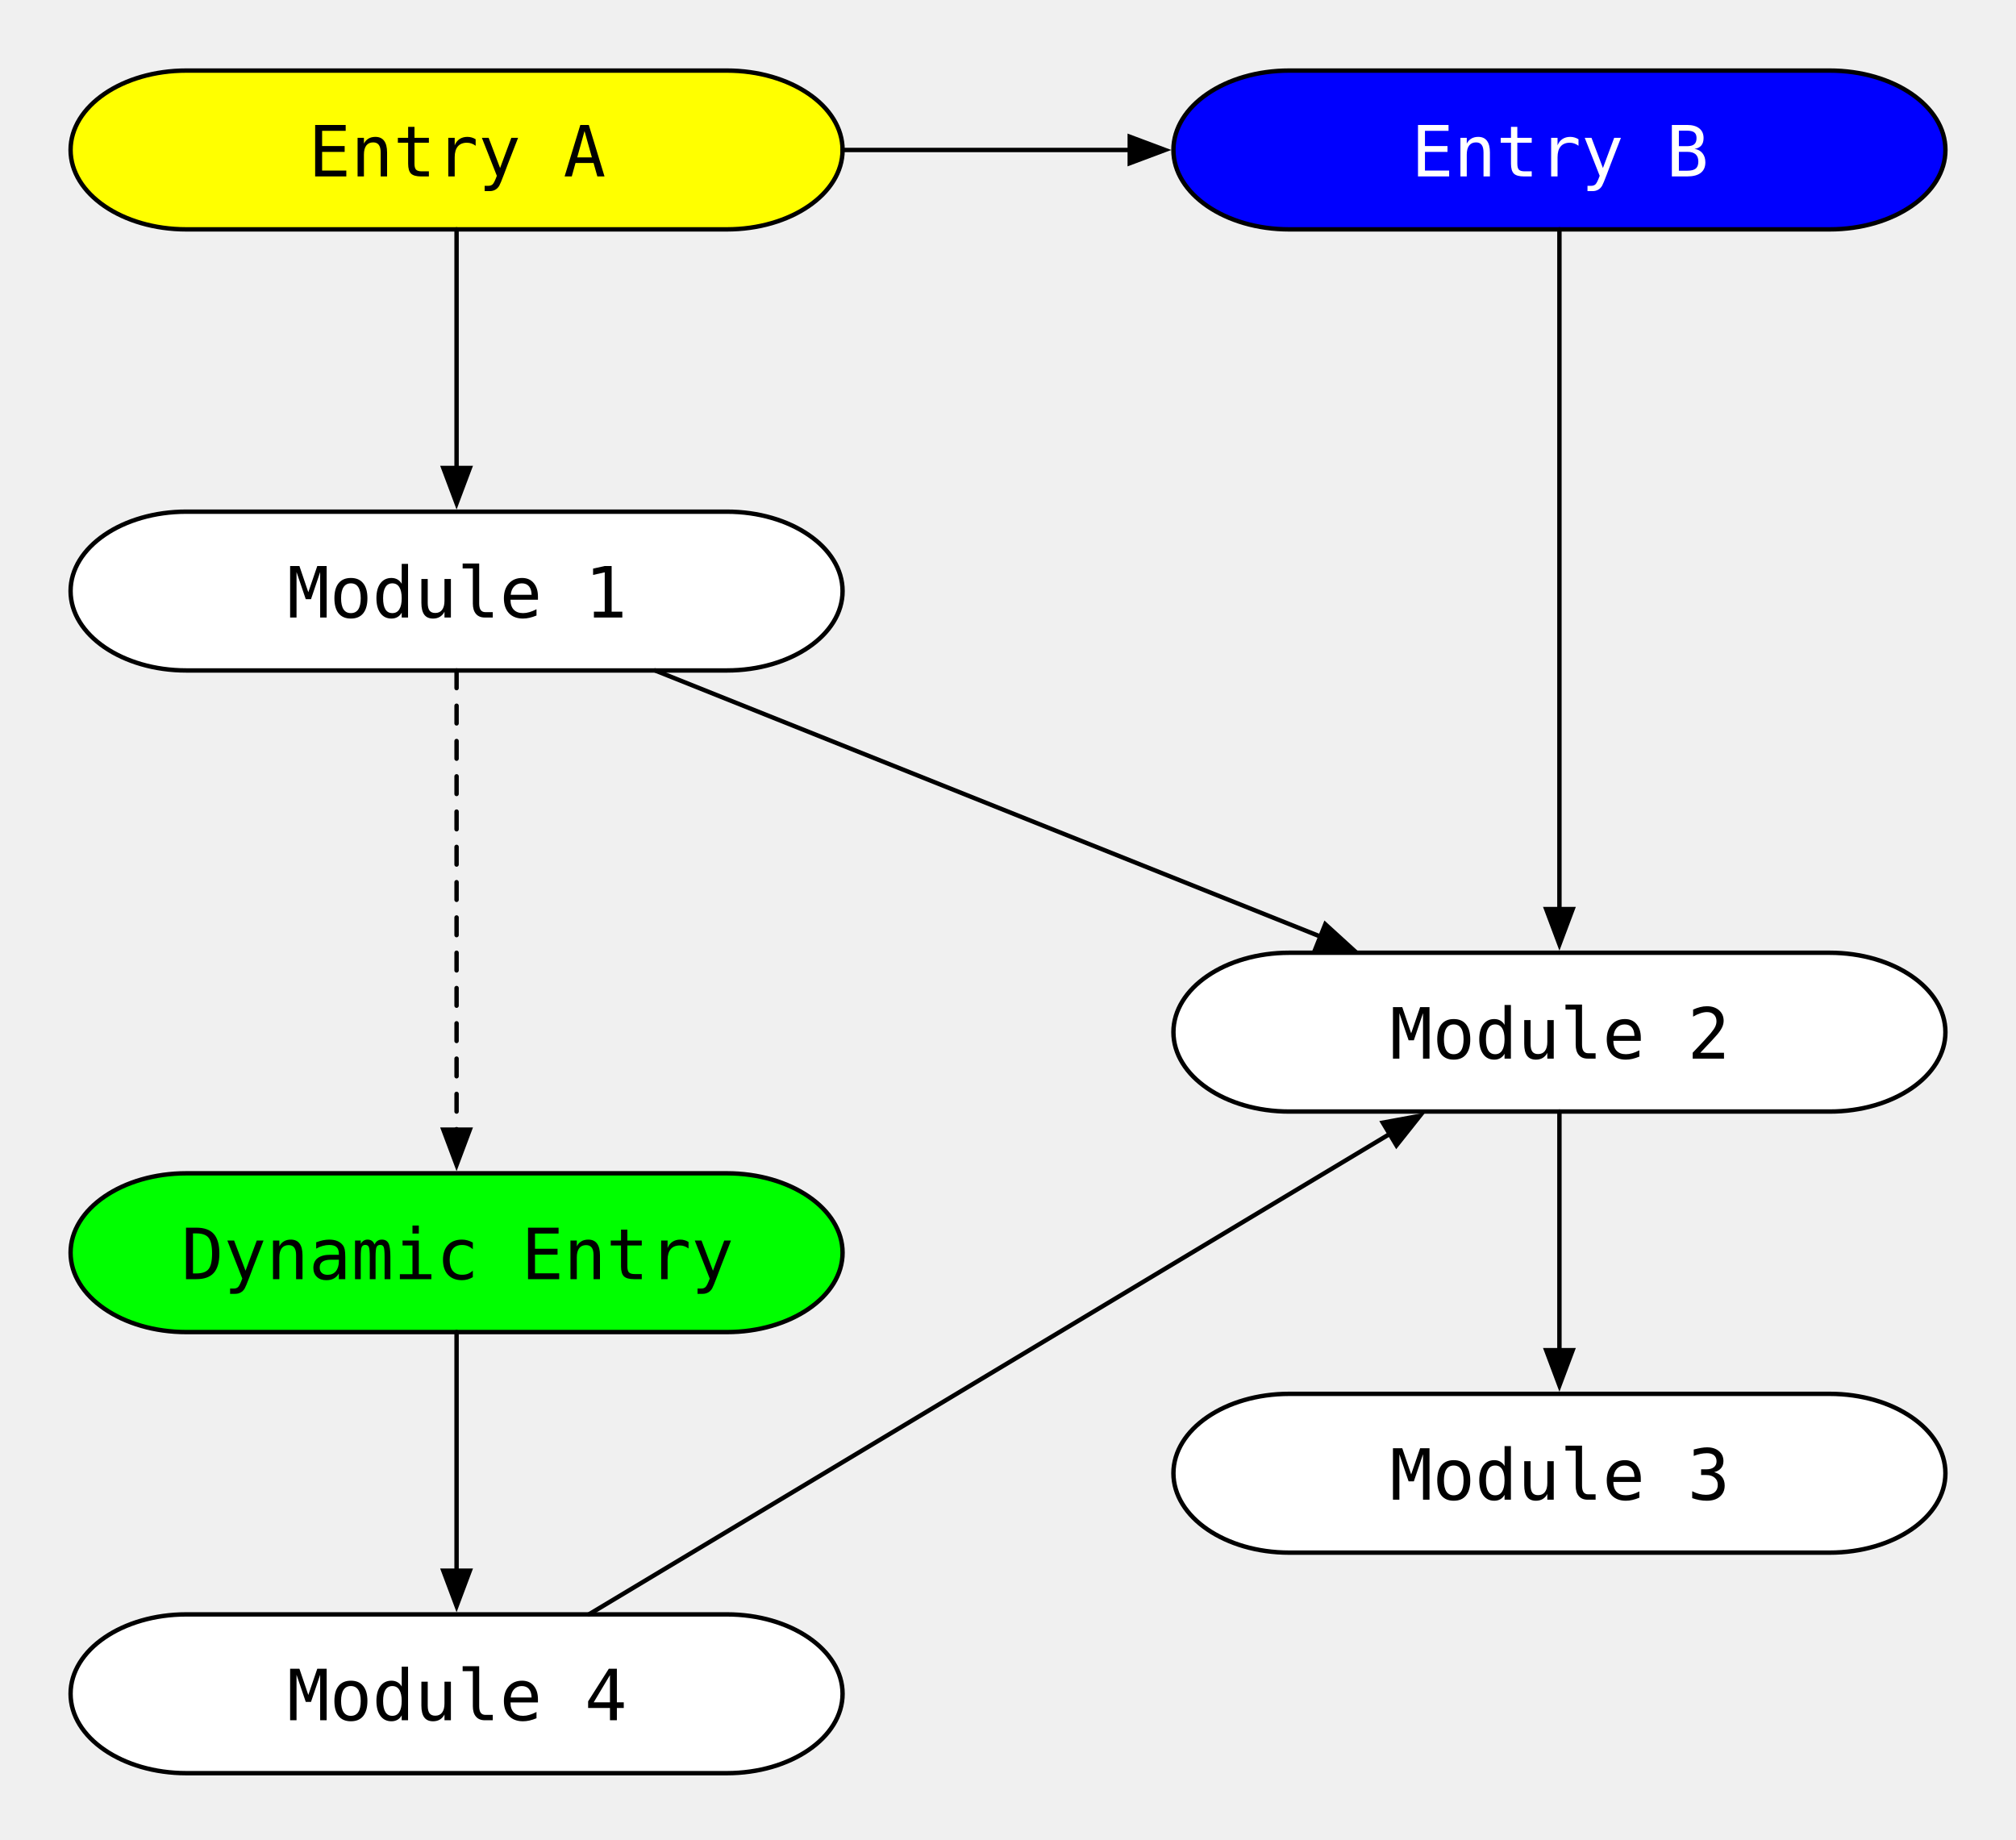
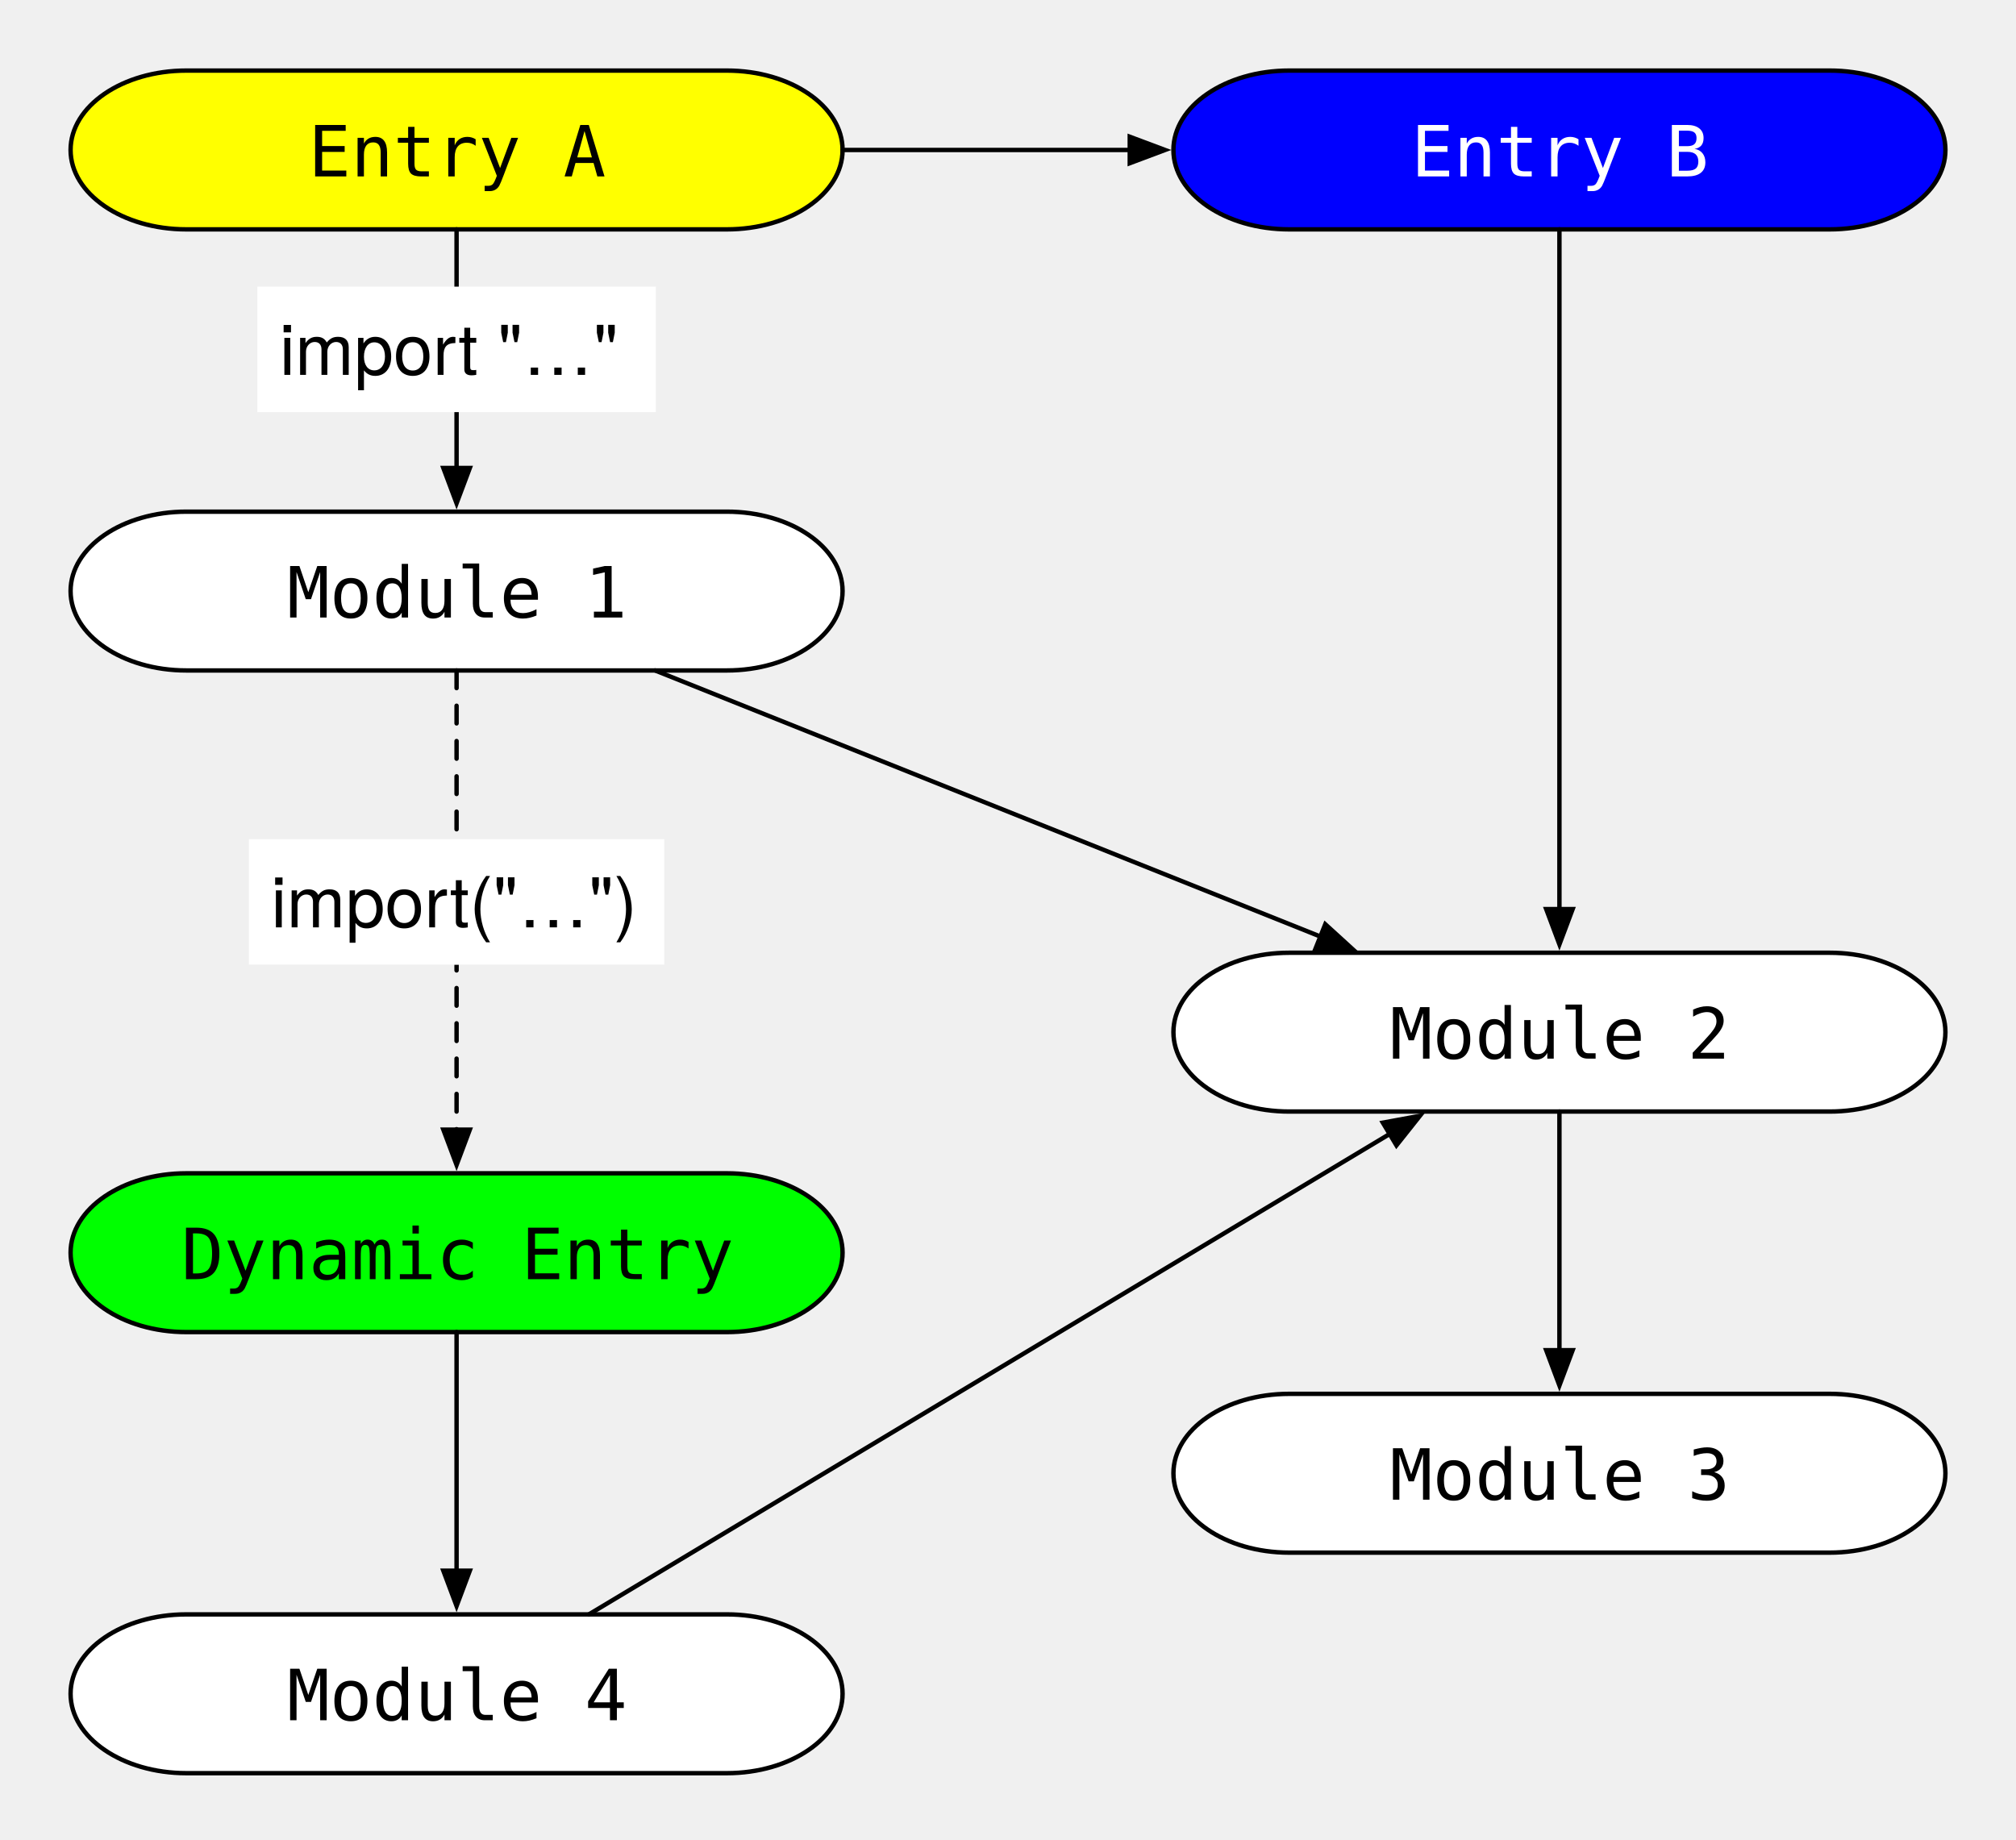
<svg xmlns="http://www.w3.org/2000/svg" viewBox="0 0 609.333 556" height="556" width="609.333" xml:space="preserve" id="svg2" version="1.1">
  <defs id="defs6">
    <clipPath id="clipPath20" clipPathUnits="userSpaceOnUse">
      <path id="path18" d="M 0,0 H 457 V 417 H 0 Z" />
+     </clipPath>
+     <clipPath id="clipPath136" clipPathUnits="userSpaceOnUse">
+       <path style="clip-rule:evenodd" id="path134" d="m 84.5,302 h 39 V 114 h -39 z M 56.42,226.753 h 94.16 v -28.448 H 56.42 Z" />
+     </clipPath>
+     <clipPath id="clipPath142" clipPathUnits="userSpaceOnUse">
+       <path id="path140" d="M 0,0 H 457 V 417 H 0 Z" />
+     </clipPath>
+     <clipPath id="clipPath160" clipPathUnits="userSpaceOnUse">
+       <path id="path158" d="M 0,0 H 457 V 417 H 0 Z" />
    </clipPath>
  </defs>
  <g transform="matrix(1.333333,0,0,-1.333333,0,556)" id="g10">
    <g id="g12" />
    <g id="g14">
      <g clip-path="url(#clipPath20)" id="g16">
        <g transform="matrix(1,0,0,-1,16,401)" id="g22">
          <path id="path24" style="fill:none;stroke:#000000;stroke-width:1;stroke-linecap:round;stroke-linejoin:round;stroke-miterlimit:10;stroke-dasharray:none;stroke-opacity:0" d="m -6,-15 h 437 c 4.971,0 9,4.029 9,9 v 397 c 0,4.971 -4.029,9 -9,9 H -6 c -4.971,0 -9,-4.029 -9,-9 V -6 c 0,-4.971 4.029,-9 9,-9 z" />
        </g>
        <path id="path26" style="fill:#ffff00;fill-opacity:1;fill-rule:nonzero;stroke:none" d="m 42.25,401 h 122.5 c 14.49,0 26.25,-8.064 26.25,-18 0,-9.936 -11.76,-18 -26.25,-18 H 42.25 C 27.76,365 16,373.064 16,383 c 0,9.936 11.76,18 26.25,18 z" />
        <g transform="matrix(1,0,0,-1,16,401)" id="g28">
          <path id="path30" style="fill:none;stroke:#000000;stroke-width:1;stroke-linecap:round;stroke-linejoin:round;stroke-miterlimit:10;stroke-dasharray:none;stroke-opacity:1" d="m 26.25,0 h 122.5 C 163.24,0 175,8.064 175,18 c 0,9.936 -11.76,18 -26.25,18 H 26.25 C 11.76,36 0,27.936 0,18 0,8.064 11.76,0 26.25,0 Z" />
        </g>
        <g transform="matrix(1,0,0,-1,16,401)" id="g32">
          <text id="text36" style="font-variant:normal;font-weight:normal;font-size:16px;font-family:AndaleMono;-inkscape-font-specification:AndaleMono;writing-mode:lr-tb;fill:#000000;fill-opacity:1;fill-rule:nonzero;stroke:none" transform="translate(53.89453,24)">
            <tspan id="tspan34" y="0" x="0 9.602 19.203 28.805 38.406 48.008 57.61">Entry A</tspan>
          </text>
        </g>
        <path id="path38" style="fill:#ffffff;fill-opacity:1;fill-rule:nonzero;stroke:none" d="m 42.25,301 h 122.5 c 14.49,0 26.25,-8.064 26.25,-18 0,-9.936 -11.76,-18 -26.25,-18 H 42.25 C 27.76,265 16,273.064 16,283 c 0,9.936 11.76,18 26.25,18 z" />
        <g transform="matrix(1,0,0,-1,16,401)" id="g40">
          <path id="path42" style="fill:none;stroke:#000000;stroke-width:1;stroke-linecap:round;stroke-linejoin:round;stroke-miterlimit:10;stroke-dasharray:none;stroke-opacity:1" d="m 26.25,100 h 122.5 c 14.49,0 26.25,8.064 26.25,18 0,9.936 -11.76,18 -26.25,18 H 26.25 C 11.76,136 0,127.936 0,118 0,108.064 11.76,100 26.25,100 Z" />
        </g>
        <g transform="matrix(1,0,0,-1,16,401)" id="g44">
          <text id="text48" style="font-variant:normal;font-weight:normal;font-size:16px;font-family:AndaleMono;-inkscape-font-specification:AndaleMono;writing-mode:lr-tb;fill:#000000;fill-opacity:1;fill-rule:nonzero;stroke:none" transform="translate(49.09375,124)">
            <tspan id="tspan46" y="0" x="0 9.602 19.203 28.805 38.406 48.008 57.61 67.211">Module 1</tspan>
          </text>
        </g>
        <path id="path50" style="fill:#ffffff;fill-opacity:1;fill-rule:nonzero;stroke:none" d="m 292.25,101 h 122.5 C 429.24,101 441,92.936 441,83 441,73.064 429.24,65 414.75,65 H 292.25 C 277.76,65 266,73.064 266,83 c 0,9.936 11.76,18 26.25,18 z" />
        <g transform="matrix(1,0,0,-1,16,401)" id="g52">
          <path id="path54" style="fill:none;stroke:#000000;stroke-width:1;stroke-linecap:round;stroke-linejoin:round;stroke-miterlimit:10;stroke-dasharray:none;stroke-opacity:1" d="m 276.25,300 h 122.5 c 14.49,0 26.25,8.064 26.25,18 0,9.936 -11.76,18 -26.25,18 H 276.25 C 261.76,336 250,327.936 250,318 c 0,-9.936 11.76,-18 26.25,-18 z" />
        </g>
        <g transform="matrix(1,0,0,-1,16,401)" id="g56">
          <text id="text60" style="font-variant:normal;font-weight:normal;font-size:16px;font-family:AndaleMono;-inkscape-font-specification:AndaleMono;writing-mode:lr-tb;fill:#000000;fill-opacity:1;fill-rule:nonzero;stroke:none" transform="translate(299.0938,324)">
            <tspan id="tspan58" y="0" x="0 9.602 19.203 28.805 38.406 48.008 57.61 67.211">Module 3</tspan>
          </text>
        </g>
        <path id="path62" style="fill:#ffffff;fill-opacity:1;fill-rule:nonzero;stroke:none" d="m 42.25,51 h 122.5 C 179.24,51 191,42.936 191,33 191,23.064 179.24,15 164.75,15 H 42.25 C 27.76,15 16,23.064 16,33 c 0,9.936 11.76,18 26.25,18 z" />
        <g transform="matrix(1,0,0,-1,16,401)" id="g64">
          <path id="path66" style="fill:none;stroke:#000000;stroke-width:1;stroke-linecap:round;stroke-linejoin:round;stroke-miterlimit:10;stroke-dasharray:none;stroke-opacity:1" d="m 26.25,350 h 122.5 c 14.49,0 26.25,8.064 26.25,18 0,9.936 -11.76,18 -26.25,18 H 26.25 C 11.76,386 0,377.936 0,368 0,358.064 11.76,350 26.25,350 Z" />
        </g>
        <g transform="matrix(1,0,0,-1,16,401)" id="g68">
          <text id="text72" style="font-variant:normal;font-weight:normal;font-size:16px;font-family:AndaleMono;-inkscape-font-specification:AndaleMono;writing-mode:lr-tb;fill:#000000;fill-opacity:1;fill-rule:nonzero;stroke:none" transform="translate(49.09375,374)">
            <tspan id="tspan70" y="0" x="0 9.602 19.203 28.805 38.406 48.008 57.61 67.211">Module 4</tspan>
          </text>
        </g>
        <path id="path74" style="fill:#00ff00;fill-opacity:1;fill-rule:nonzero;stroke:none" d="m 42.25,151 h 122.5 c 14.49,0 26.25,-8.064 26.25,-18 0,-9.936 -11.76,-18 -26.25,-18 H 42.25 C 27.76,115 16,123.064 16,133 c 0,9.936 11.76,18 26.25,18 z" />
        <g transform="matrix(1,0,0,-1,16,401)" id="g76">
          <path id="path78" style="fill:none;stroke:#000000;stroke-width:1;stroke-linecap:round;stroke-linejoin:round;stroke-miterlimit:10;stroke-dasharray:none;stroke-opacity:1" d="m 26.25,250 h 122.5 c 14.49,0 26.25,8.064 26.25,18 0,9.936 -11.76,18 -26.25,18 H 26.25 C 11.76,286 0,277.936 0,268 0,258.064 11.76,250 26.25,250 Z" />
        </g>
        <g transform="matrix(1,0,0,-1,16,401)" id="g80">
          <text id="text84" style="font-variant:normal;font-weight:normal;font-size:16px;font-family:AndaleMono;-inkscape-font-specification:AndaleMono;writing-mode:lr-tb;fill:#000000;fill-opacity:1;fill-rule:nonzero;stroke:none" transform="translate(25.08984,274)">
            <tspan id="tspan82" y="0" x="0 9.602 19.203 28.805 38.406 48.008 57.61 67.211 76.813 86.414 96.016 105.618 115.219">Dynamic Entry</tspan>
          </text>
        </g>
        <path id="path86" style="fill:#ffffff;fill-opacity:1;fill-rule:nonzero;stroke:none" d="m 292.25,201 h 122.5 c 14.49,0 26.25,-8.064 26.25,-18 0,-9.936 -11.76,-18 -26.25,-18 h -122.5 c -14.49,0 -26.25,8.064 -26.25,18 0,9.936 11.76,18 26.25,18 z" />
        <g transform="matrix(1,0,0,-1,16,401)" id="g88">
          <path id="path90" style="fill:none;stroke:#000000;stroke-width:1;stroke-linecap:round;stroke-linejoin:round;stroke-miterlimit:10;stroke-dasharray:none;stroke-opacity:1" d="m 276.25,200 h 122.5 c 14.49,0 26.25,8.064 26.25,18 0,9.936 -11.76,18 -26.25,18 H 276.25 C 261.76,236 250,227.936 250,218 c 0,-9.936 11.76,-18 26.25,-18 z" />
        </g>
        <g transform="matrix(1,0,0,-1,16,401)" id="g92">
          <text id="text96" style="font-variant:normal;font-weight:normal;font-size:16px;font-family:AndaleMono;-inkscape-font-specification:AndaleMono;writing-mode:lr-tb;fill:#000000;fill-opacity:1;fill-rule:nonzero;stroke:none" transform="translate(299.0938,224)">
            <tspan id="tspan94" y="0" x="0 9.602 19.203 28.805 38.406 48.008 57.61 67.211">Module 2</tspan>
          </text>
        </g>
        <path id="path98" style="fill:#0000ff;fill-opacity:1;fill-rule:nonzero;stroke:none" d="m 292.25,401 h 122.5 c 14.49,0 26.25,-8.064 26.25,-18 0,-9.936 -11.76,-18 -26.25,-18 h -122.5 c -14.49,0 -26.25,8.064 -26.25,18 0,9.936 11.76,18 26.25,18 z" />
        <g transform="matrix(1,0,0,-1,16,401)" id="g100">
          <path id="path102" style="fill:none;stroke:#000000;stroke-width:1;stroke-linecap:round;stroke-linejoin:round;stroke-miterlimit:10;stroke-dasharray:none;stroke-opacity:1" d="m 276.25,0 h 122.5 C 413.24,0 425,8.064 425,18 c 0,9.936 -11.76,18 -26.25,18 H 276.25 C 261.76,36 250,27.936 250,18 250,8.064 261.76,0 276.25,0 Z" />
        </g>
        <g transform="matrix(1,0,0,-1,16,401)" id="g104">
          <text id="text108" style="font-variant:normal;font-weight:normal;font-size:16px;font-family:AndaleMono;-inkscape-font-specification:AndaleMono;writing-mode:lr-tb;fill:#ffffff;fill-opacity:1;fill-rule:nonzero;stroke:none" transform="translate(303.8945,24)">
            <tspan id="tspan106" y="0" x="0 9.602 19.203 28.805 38.406 48.008 57.61">Entry B</tspan>
          </text>
        </g>
        <g transform="matrix(1,0,0,-1,16,401)" id="g110">
          <path id="path112" style="fill:none;stroke:#000000;stroke-width:1;stroke-linecap:round;stroke-linejoin:round;stroke-miterlimit:10;stroke-dasharray:none;stroke-opacity:1" d="M 87.5,36 V 90.1" />
        </g>
        <path id="path114" style="fill:#000000;fill-opacity:1;fill-rule:nonzero;stroke:none" d="m 103.5,302.9 3,8 h -6 z" />
        <g transform="matrix(1,0,0,-1,16,401)" id="g116">
          <path id="path118" style="fill:none;stroke:#000000;stroke-width:1;stroke-linecap:butt;stroke-linejoin:miter;stroke-miterlimit:10;stroke-dasharray:none;stroke-opacity:1" d="m 87.5,98.1 3,-8 h -6 z" />
        </g>
        <g transform="matrix(1,0,0,-1,16,401)" id="g120">
          <path id="path122" style="fill:none;stroke:#000000;stroke-width:1;stroke-linecap:round;stroke-linejoin:round;stroke-miterlimit:10;stroke-dasharray:none;stroke-opacity:1" d="m 175,18 h 65.1" />
        </g>
        <path id="path124" style="fill:#000000;fill-opacity:1;fill-rule:nonzero;stroke:none" d="m 264.1,383 -8,3 v -6 z" />
        <g transform="matrix(1,0,0,-1,16,401)" id="g126">
          <path id="path128" style="fill:none;stroke:#000000;stroke-width:1;stroke-linecap:butt;stroke-linejoin:miter;stroke-miterlimit:10;stroke-dasharray:none;stroke-opacity:1" d="m 248.1,18 -8,-3 v 6 z" />
        </g>
-         <g transform="matrix(1,0,0,-1,16,401)" id="g130">
-           <path id="path132" style="fill:none;stroke:#000000;stroke-width:1;stroke-linecap:round;stroke-linejoin:round;stroke-miterlimit:10;stroke-dasharray:4, 4;stroke-dashoffset:0;stroke-opacity:1" d="M 87.5,136 V 240.1" />
+       </g>
+     </g>
+     <g id="g130">
+       <g clip-path="url(#clipPath136)" id="g132">
+         <g clip-path="url(#clipPath142)" id="g138">
+           <g transform="matrix(1,0,0,-1,16,401)" id="g144">
+             <path id="path146" style="fill:none;stroke:#000000;stroke-width:1;stroke-linecap:round;stroke-linejoin:round;stroke-miterlimit:10;stroke-dasharray:4, 4;stroke-dashoffset:0;stroke-opacity:1" d="M 87.5,136 V 240.1" />
+           </g>
+           <path id="path148" style="fill:#000000;fill-opacity:1;fill-rule:nonzero;stroke:none" d="m 103.5,152.9 3,8 h -6 z" />
+           <g transform="matrix(1,0,0,-1,16,401)" id="g150">
+             <path id="path152" style="fill:none;stroke:#000000;stroke-width:1;stroke-linecap:butt;stroke-linejoin:miter;stroke-miterlimit:10;stroke-dasharray:none;stroke-opacity:1" d="m 87.5,248.1 3,-8 h -6 z" />
+           </g>
        </g>
-         <path id="path134" style="fill:#000000;fill-opacity:1;fill-rule:nonzero;stroke:none" d="m 103.5,152.9 3,8 h -6 z" />
-         <g transform="matrix(1,0,0,-1,16,401)" id="g136">
-           <path id="path138" style="fill:none;stroke:#000000;stroke-width:1;stroke-linecap:butt;stroke-linejoin:miter;stroke-miterlimit:10;stroke-dasharray:none;stroke-opacity:1" d="m 87.5,248.1 3,-8 h -6 z" />
+       </g>
+     </g>
+     <g id="g154">
+       <g clip-path="url(#clipPath160)" id="g156">
+         <g transform="matrix(1,0,0,-1,16,401)" id="g162">
+           <path id="path164" style="fill:none;stroke:#000000;stroke-width:1;stroke-linecap:round;stroke-linejoin:round;stroke-miterlimit:10;stroke-dasharray:none;stroke-opacity:1" d="m 87.5,286 v 54.1" />
        </g>
-         <g transform="matrix(1,0,0,-1,16,401)" id="g140">
-           <path id="path142" style="fill:none;stroke:#000000;stroke-width:1;stroke-linecap:round;stroke-linejoin:round;stroke-miterlimit:10;stroke-dasharray:none;stroke-opacity:1" d="m 87.5,286 v 54.1" />
+         <path id="path166" style="fill:#000000;fill-opacity:1;fill-rule:nonzero;stroke:none" d="m 103.5,52.9 3,8 h -6 z" />
+         <g transform="matrix(1,0,0,-1,16,401)" id="g168">
+           <path id="path170" style="fill:none;stroke:#000000;stroke-width:1;stroke-linecap:butt;stroke-linejoin:miter;stroke-miterlimit:10;stroke-dasharray:none;stroke-opacity:1" d="m 87.5,348.1 3,-8 h -6 z" />
        </g>
-         <path id="path144" style="fill:#000000;fill-opacity:1;fill-rule:nonzero;stroke:none" d="m 103.5,52.9 3,8 h -6 z" />
-         <g transform="matrix(1,0,0,-1,16,401)" id="g146">
-           <path id="path148" style="fill:none;stroke:#000000;stroke-width:1;stroke-linecap:butt;stroke-linejoin:miter;stroke-miterlimit:10;stroke-dasharray:none;stroke-opacity:1" d="m 87.5,348.1 3,-8 h -6 z" />
+         <g transform="matrix(1,0,0,-1,16,401)" id="g172">
+           <path id="path174" style="fill:none;stroke:#000000;stroke-width:1;stroke-linecap:round;stroke-linejoin:round;stroke-miterlimit:10;stroke-dasharray:none;stroke-opacity:1" d="m 337.5,236 v 54.1" />
        </g>
-         <g transform="matrix(1,0,0,-1,16,401)" id="g150">
-           <path id="path152" style="fill:none;stroke:#000000;stroke-width:1;stroke-linecap:round;stroke-linejoin:round;stroke-miterlimit:10;stroke-dasharray:none;stroke-opacity:1" d="m 337.5,236 v 54.1" />
+         <path id="path176" style="fill:#000000;fill-opacity:1;fill-rule:nonzero;stroke:none" d="m 353.5,102.9 3,8 h -6 z" />
+         <g transform="matrix(1,0,0,-1,16,401)" id="g178">
+           <path id="path180" style="fill:none;stroke:#000000;stroke-width:1;stroke-linecap:butt;stroke-linejoin:miter;stroke-miterlimit:10;stroke-dasharray:none;stroke-opacity:1" d="m 337.5,298.1 3,-8 h -6 z" />
        </g>
-         <path id="path154" style="fill:#000000;fill-opacity:1;fill-rule:nonzero;stroke:none" d="m 353.5,102.9 3,8 h -6 z" />
-         <g transform="matrix(1,0,0,-1,16,401)" id="g156">
-           <path id="path158" style="fill:none;stroke:#000000;stroke-width:1;stroke-linecap:butt;stroke-linejoin:miter;stroke-miterlimit:10;stroke-dasharray:none;stroke-opacity:1" d="m 337.5,298.1 3,-8 h -6 z" />
+         <g transform="matrix(1,0,0,-1,16,401)" id="g182">
+           <path id="path184" style="fill:none;stroke:#000000;stroke-width:1;stroke-linecap:round;stroke-linejoin:round;stroke-miterlimit:10;stroke-dasharray:none;stroke-opacity:1" d="M 337.5,36 V 190.1" />
        </g>
-         <g transform="matrix(1,0,0,-1,16,401)" id="g160">
-           <path id="path162" style="fill:none;stroke:#000000;stroke-width:1;stroke-linecap:round;stroke-linejoin:round;stroke-miterlimit:10;stroke-dasharray:none;stroke-opacity:1" d="M 337.5,36 V 190.1" />
+         <path id="path186" style="fill:#000000;fill-opacity:1;fill-rule:nonzero;stroke:none" d="m 353.5,202.9 3,8 h -6 z" />
+         <g transform="matrix(1,0,0,-1,16,401)" id="g188">
+           <path id="path190" style="fill:none;stroke:#000000;stroke-width:1;stroke-linecap:butt;stroke-linejoin:miter;stroke-miterlimit:10;stroke-dasharray:none;stroke-opacity:1" d="m 337.5,198.1 3,-8 h -6 z" />
        </g>
-         <path id="path164" style="fill:#000000;fill-opacity:1;fill-rule:nonzero;stroke:none" d="m 353.5,202.9 3,8 h -6 z" />
-         <g transform="matrix(1,0,0,-1,16,401)" id="g166">
-           <path id="path168" style="fill:none;stroke:#000000;stroke-width:1;stroke-linecap:butt;stroke-linejoin:miter;stroke-miterlimit:10;stroke-dasharray:none;stroke-opacity:1" d="m 337.5,198.1 3,-8 h -6 z" />
+         <g transform="matrix(1,0,0,-1,16,401)" id="g192">
+           <path id="path194" style="fill:none;stroke:#000000;stroke-width:1;stroke-linecap:round;stroke-linejoin:round;stroke-miterlimit:10;stroke-dasharray:none;stroke-opacity:1" d="m 132.5,136 150.808,60.323" />
        </g>
-         <g transform="matrix(1,0,0,-1,16,401)" id="g170">
-           <path id="path172" style="fill:none;stroke:#000000;stroke-width:1;stroke-linecap:round;stroke-linejoin:round;stroke-miterlimit:10;stroke-dasharray:none;stroke-opacity:1" d="m 132.5,136 150.808,60.323" />
+         <path id="path196" style="fill:#000000;fill-opacity:1;fill-rule:nonzero;stroke:none" d="m 306.736,201.706 -6.314,5.757 -2.228,-5.571 z" />
+         <g transform="matrix(1,0,0,-1,16,401)" id="g198">
+           <path id="path200" style="fill:none;stroke:#000000;stroke-width:1;stroke-linecap:butt;stroke-linejoin:miter;stroke-miterlimit:10;stroke-dasharray:none;stroke-opacity:1" d="m 290.736,199.294 -6.314,-5.757 -2.228,5.571 z" />
        </g>
-         <path id="path174" style="fill:#000000;fill-opacity:1;fill-rule:nonzero;stroke:none" d="m 306.736,201.706 -6.314,5.757 -2.228,-5.571 z" />
-         <g transform="matrix(1,0,0,-1,16,401)" id="g176">
-           <path id="path178" style="fill:none;stroke:#000000;stroke-width:1;stroke-linecap:butt;stroke-linejoin:miter;stroke-miterlimit:10;stroke-dasharray:none;stroke-opacity:1" d="m 290.736,199.294 -6.314,-5.757 -2.228,5.571 z" />
+         <g transform="matrix(1,0,0,-1,16,401)" id="g202">
+           <path id="path204" style="fill:none;stroke:#000000;stroke-width:1;stroke-linecap:round;stroke-linejoin:round;stroke-miterlimit:10;stroke-dasharray:none;stroke-opacity:1" d="M 117.5,350 299.011,241.094" />
        </g>
-         <g transform="matrix(1,0,0,-1,16,401)" id="g180">
-           <path id="path182" style="fill:none;stroke:#000000;stroke-width:1;stroke-linecap:round;stroke-linejoin:round;stroke-miterlimit:10;stroke-dasharray:none;stroke-opacity:1" d="M 117.5,350 299.011,241.094" />
+         <path id="path206" style="fill:#000000;fill-opacity:1;fill-rule:nonzero;stroke:none" d="m 321.871,164.023 -8.403,-1.544 3.087,-5.145 z" />
+         <g transform="matrix(1,0,0,-1,16,401)" id="g208">
+           <path id="path210" style="fill:none;stroke:#000000;stroke-width:1;stroke-linecap:butt;stroke-linejoin:miter;stroke-miterlimit:10;stroke-dasharray:none;stroke-opacity:1" d="m 305.871,236.977 -8.403,1.544 3.087,5.145 z" />
        </g>
-         <path id="path184" style="fill:#000000;fill-opacity:1;fill-rule:nonzero;stroke:none" d="m 321.871,164.023 -8.403,-1.544 3.087,-5.145 z" />
-         <g transform="matrix(1,0,0,-1,16,401)" id="g186">
-           <path id="path188" style="fill:none;stroke:#000000;stroke-width:1;stroke-linecap:butt;stroke-linejoin:miter;stroke-miterlimit:10;stroke-dasharray:none;stroke-opacity:1" d="m 305.871,236.977 -8.403,1.544 3.087,5.145 z" />
+         <path id="path212" style="fill:#ffffff;fill-opacity:1;fill-rule:nonzero;stroke:none" d="m 56.42,226.753 h 94.16 v -28.448 H 56.42 Z" />
+         <g transform="matrix(1,0,0,-1,16,401)" id="g214">
+           <text id="text218" style="font-variant:normal;font-weight:normal;font-size:16px;font-family:HelveticaNeue;-inkscape-font-specification:HelveticaNeue;writing-mode:lr-tb;fill:#000000;fill-opacity:1;fill-rule:nonzero;stroke:none" transform="translate(45.42,194.2471)">
+             <tspan id="tspan216" y="0" x="0 3.552 17.2 26.688 35.872 41.2 46.24 50.384 57.2 73.2 80.016">import("…")</tspan>
+           </text>
+         </g>
+         <path id="path220" style="fill:#ffffff;fill-opacity:1;fill-rule:nonzero;stroke:none" d="m 58.34,352.015 h 90.32 V 323.567 H 58.34 Z" />
+         <g transform="matrix(1,0,0,-1,16,401)" id="g222">
+           <text id="text226" style="font-variant:normal;font-weight:normal;font-size:16px;font-family:HelveticaNeue;-inkscape-font-specification:HelveticaNeue;writing-mode:lr-tb;fill:#000000;fill-opacity:1;fill-rule:nonzero;stroke:none" transform="translate(47.34,68.98475)">
+             <tspan id="tspan224" y="0" x="0 3.552 17.2 26.688 35.872 41.2 46.24 50.688 57.504 73.504">import "…"</tspan>
+           </text>
        </g>
      </g>
    </g>
  </g>
</svg>
